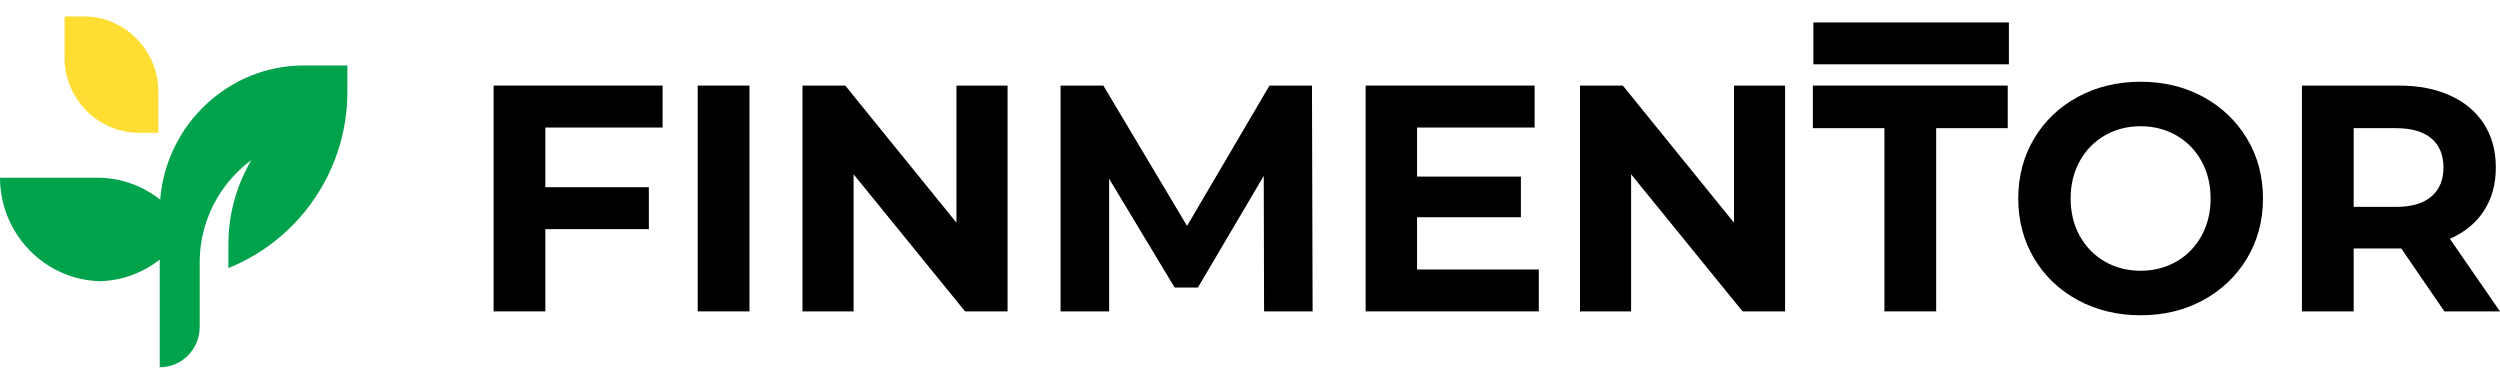
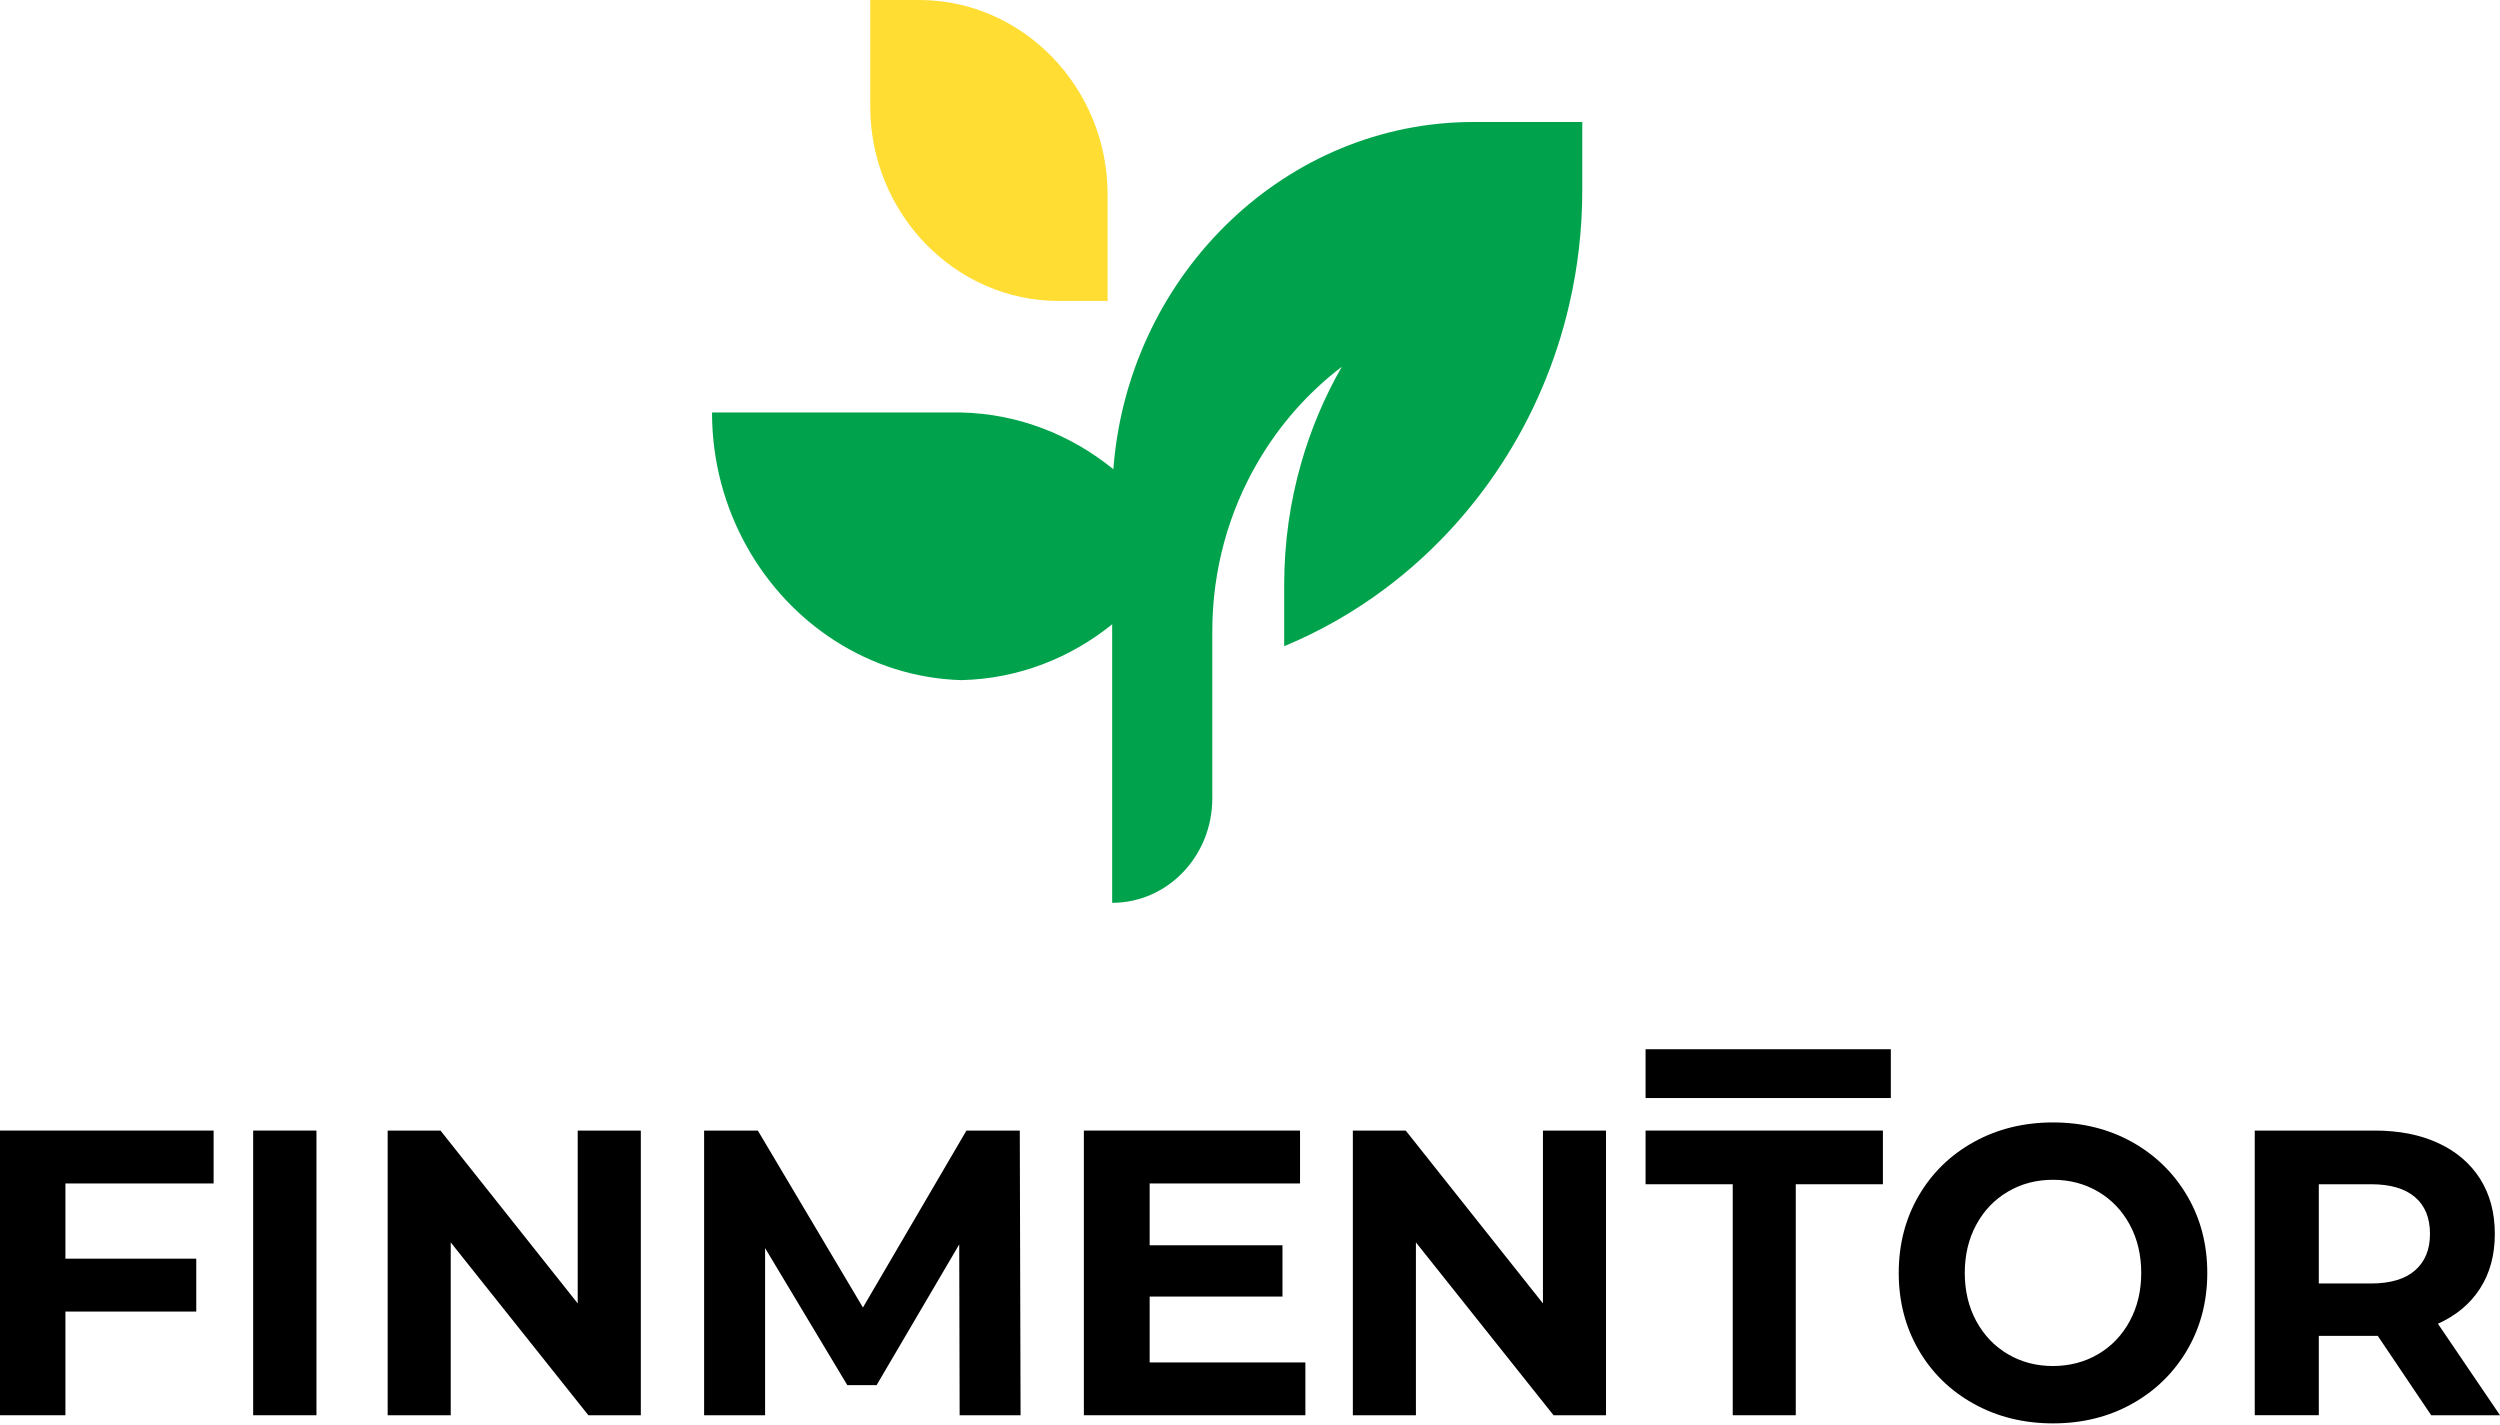
- <svg xmlns="http://www.w3.org/2000/svg" width="215" height="33" viewBox="0 0 215 33" fill="none">
-   <path d="M29.874 5.632V7.895C29.874 9.192 29.723 10.454 29.434 11.668C28.521 15.536 26.226 18.877 23.116 21.134C22.046 21.909 20.881 22.558 19.641 23.054V21.016C19.641 19.605 19.846 18.241 20.23 16.951C20.564 15.825 21.033 14.754 21.618 13.766C20.457 14.624 19.471 15.705 18.725 16.951C17.74 18.591 17.174 20.511 17.174 22.561V28.114C17.174 30.031 15.637 31.585 13.736 31.585V22.326C12.295 23.454 10.497 24.141 8.552 24.182H8.549C5.414 24.09 2.675 22.319 1.19 19.735C0.434 18.426 0 16.906 0 15.285H8.366C8.429 15.285 8.489 15.285 8.552 15.285H8.555C10.501 15.326 12.295 16.016 13.739 17.141C13.752 17.151 13.765 17.16 13.777 17.17C13.784 17.094 13.79 17.021 13.796 16.948C14.404 10.619 19.723 5.628 26.138 5.628H29.874V5.632Z" fill="#00A34C" />
-   <path d="M7.214 1.414H5.552V4.955C5.552 8.512 8.432 11.42 11.954 11.42H13.616V7.879C13.616 4.322 10.736 1.414 7.214 1.414Z" fill="#FFDD33" />
-   <path d="M46.9 10.965V16.098H55.801V19.706H46.9V26.779H42.449V7.36H56.982V10.968H46.9V10.965Z" fill="black" />
-   <path d="M60.004 7.36H64.454V26.779H60.004V7.36Z" fill="black" />
-   <path d="M86.651 7.36V26.779H82.996L73.409 14.989V26.779H69.015V7.36H72.694L82.254 19.15V7.36H86.651Z" fill="black" />
-   <path d="M108.71 26.779L108.682 15.126L103.022 24.725H101.017L95.386 15.377V26.779H91.209V7.36H94.889L102.087 19.43L109.176 7.36H112.83L112.884 26.779H108.71Z" fill="black" />
-   <path d="M132.336 23.174V26.779H117.445V7.36H131.977V10.968H121.867V15.186H130.797V18.683H121.867V23.177H132.336V23.174Z" fill="black" />
-   <path d="M153.517 7.36V26.779H149.862L140.274 14.989V26.779H135.881V7.36H139.563L149.123 19.15V7.36H153.517Z" fill="black" />
-   <path d="M162.06 11.022H155.906V7.36H172.664V11.022H166.511V26.779H162.06V11.022Z" fill="black" />
-   <path d="M178.695 25.809C177.093 24.941 175.837 23.743 174.93 22.217C174.024 20.692 173.57 18.975 173.57 17.071C173.57 15.167 174.024 13.451 174.93 11.925C175.837 10.399 177.093 9.201 178.695 8.333C180.298 7.465 182.098 7.03 184.093 7.03C186.089 7.03 187.883 7.465 189.479 8.333C191.072 9.204 192.327 10.399 193.244 11.925C194.159 13.451 194.616 15.167 194.616 17.071C194.616 18.975 194.157 20.692 193.244 22.217C192.327 23.743 191.072 24.941 189.479 25.809C187.887 26.68 186.089 27.112 184.093 27.112C182.098 27.112 180.298 26.677 178.695 25.809ZM187.172 22.494C188.088 21.966 188.805 21.232 189.328 20.288C189.85 19.344 190.111 18.273 190.111 17.071C190.111 15.87 189.85 14.795 189.328 13.854C188.805 12.91 188.088 12.176 187.172 11.648C186.255 11.121 185.229 10.857 184.093 10.857C182.957 10.857 181.931 11.121 181.015 11.648C180.099 12.176 179.381 12.91 178.859 13.854C178.336 14.798 178.075 15.87 178.075 17.071C178.075 18.273 178.336 19.347 178.859 20.288C179.381 21.229 180.099 21.966 181.015 22.494C181.931 23.021 182.957 23.285 184.093 23.285C185.229 23.282 186.255 23.018 187.172 22.494Z" fill="black" />
-   <path d="M210.218 26.779L206.51 21.369H206.291H202.415V26.779H197.965V7.36H206.291C207.993 7.36 209.472 7.646 210.726 8.222C211.982 8.794 212.944 9.608 213.624 10.663C214.301 11.718 214.641 12.964 214.641 14.407C214.641 15.851 214.298 17.093 213.612 18.139C212.926 19.185 211.95 19.983 210.688 20.539L215 26.782H210.218V26.779ZM209.091 11.896C208.396 11.315 207.379 11.022 206.042 11.022H202.415V17.793H206.042C207.379 17.793 208.396 17.497 209.091 16.906C209.787 16.314 210.137 15.482 210.137 14.411C210.137 13.314 209.787 12.478 209.091 11.896Z" fill="black" />
-   <path d="M172.765 1.929H155.95V5.53H172.765V1.929Z" fill="black" />
+ <svg xmlns="http://www.w3.org/2000/svg" width="316" height="180" viewBox="0 0 316 180" fill="none">
+   <path d="M200 15.433V24.039C200 28.97 199.443 33.768 198.377 38.385C195.016 53.094 186.567 65.797 175.116 74.378C171.176 77.327 166.888 79.792 162.321 81.678V73.93C162.321 68.564 163.074 63.379 164.488 58.472C165.717 54.194 167.444 50.121 169.6 46.362C165.323 49.625 161.695 53.734 158.948 58.472C155.321 64.709 153.235 72.009 153.235 79.805V100.919C153.235 108.207 147.579 114.117 140.578 114.117V78.91C135.27 83.201 128.652 85.811 121.49 85.968H121.478C109.935 85.618 99.851 78.886 94.381 69.06C91.599 64.081 90 58.303 90 52.139H120.806C121.038 52.139 121.258 52.139 121.49 52.139H121.501C128.664 52.296 135.27 54.919 140.59 59.198C140.636 59.234 140.683 59.27 140.729 59.306C140.752 59.016 140.775 58.738 140.799 58.46C143.035 34.396 162.622 15.421 186.243 15.421H200V15.433Z" fill="#00A34C" />
+   <path d="M116.183 0H110V13.461C110 26.983 120.714 38.039 133.817 38.039H140V24.578C140 11.056 129.286 0 116.183 0Z" fill="#FFDD33" />
+   <path d="M8.269 149.583V159.096H24.807V165.781H8.269V178.887H0V142.904H27V149.589H8.269V149.583Z" fill="black" />
+   <path d="M32 142.904H40V178.887H32V142.904Z" fill="black" />
+   <path d="M81 142.904V178.887H74.369L56.973 157.04V178.887H49V142.904H55.676L73.022 164.75V142.904H81Z" fill="black" />
+   <path d="M121.298 178.887L121.246 157.294L110.801 175.082H107.101L96.708 157.759V178.887H89V142.904H95.791L109.076 165.269L122.157 142.904H128.901L129 178.887H121.298Z" fill="black" />
+   <path d="M165 172.207V178.887H137V142.904H164.324V149.589H145.316V157.405H162.106V163.885H145.316V172.213H165V172.207Z" fill="black" />
+   <path d="M203 142.904V178.887H196.37L178.972 157.04V178.887H171V142.904H177.682L195.028 164.75V142.904H203Z" fill="black" />
+   <path d="M219.017 149.689H208V142.904H238V149.689H226.985V178.887H219.017V149.689Z" fill="black" />
+   <path d="M249.497 177.446C246.529 175.803 244.201 173.533 242.52 170.643C240.841 167.753 240 164.502 240 160.895C240 157.289 240.841 154.038 242.52 151.148C244.201 148.258 246.529 145.988 249.497 144.344C252.466 142.701 255.802 141.876 259.5 141.876C263.199 141.876 266.523 142.701 269.482 144.344C272.433 145.994 274.759 148.258 276.457 151.148C278.154 154.038 279 157.289 279 160.895C279 164.502 278.149 167.753 276.457 170.643C274.759 173.533 272.433 175.803 269.482 177.446C266.53 179.096 263.199 179.915 259.5 179.915C255.802 179.915 252.466 179.09 249.497 177.446ZM265.205 171.167C266.902 170.167 268.232 168.777 269.2 166.988C270.168 165.2 270.652 163.171 270.652 160.895C270.652 158.62 270.168 156.585 269.2 154.802C268.232 153.014 266.902 151.623 265.205 150.624C263.507 149.625 261.606 149.125 259.5 149.125C257.394 149.125 255.493 149.625 253.796 150.624C252.098 151.623 250.768 153.014 249.8 154.802C248.832 156.59 248.348 158.62 248.348 160.895C248.348 163.171 248.832 165.206 249.8 166.988C250.768 168.77 252.098 170.167 253.796 171.167C255.493 172.166 257.394 172.666 259.5 172.666C261.606 172.66 263.507 172.16 265.205 171.167Z" fill="black" />
+   <path d="M307.298 178.881L300.551 168.857H300.151H293.098V178.881H285V142.904H300.151C303.248 142.904 305.941 143.434 308.221 144.5C310.507 145.56 312.259 147.067 313.496 149.023C314.728 150.978 315.346 153.286 315.346 155.96C315.346 158.634 314.722 160.937 313.474 162.874C312.225 164.812 310.449 166.29 308.153 167.32L316 178.887H307.298V178.881ZM305.247 151.308C303.983 150.23 302.131 149.688 299.698 149.688H293.098V162.232H299.698C302.131 162.232 303.983 161.684 305.247 160.589C306.514 159.494 307.15 157.951 307.15 155.966C307.15 153.934 306.514 152.385 305.247 151.308Z" fill="black" />
+   <path d="M239 132.623H208V138.792H239V132.623Z" fill="black" />
</svg>
